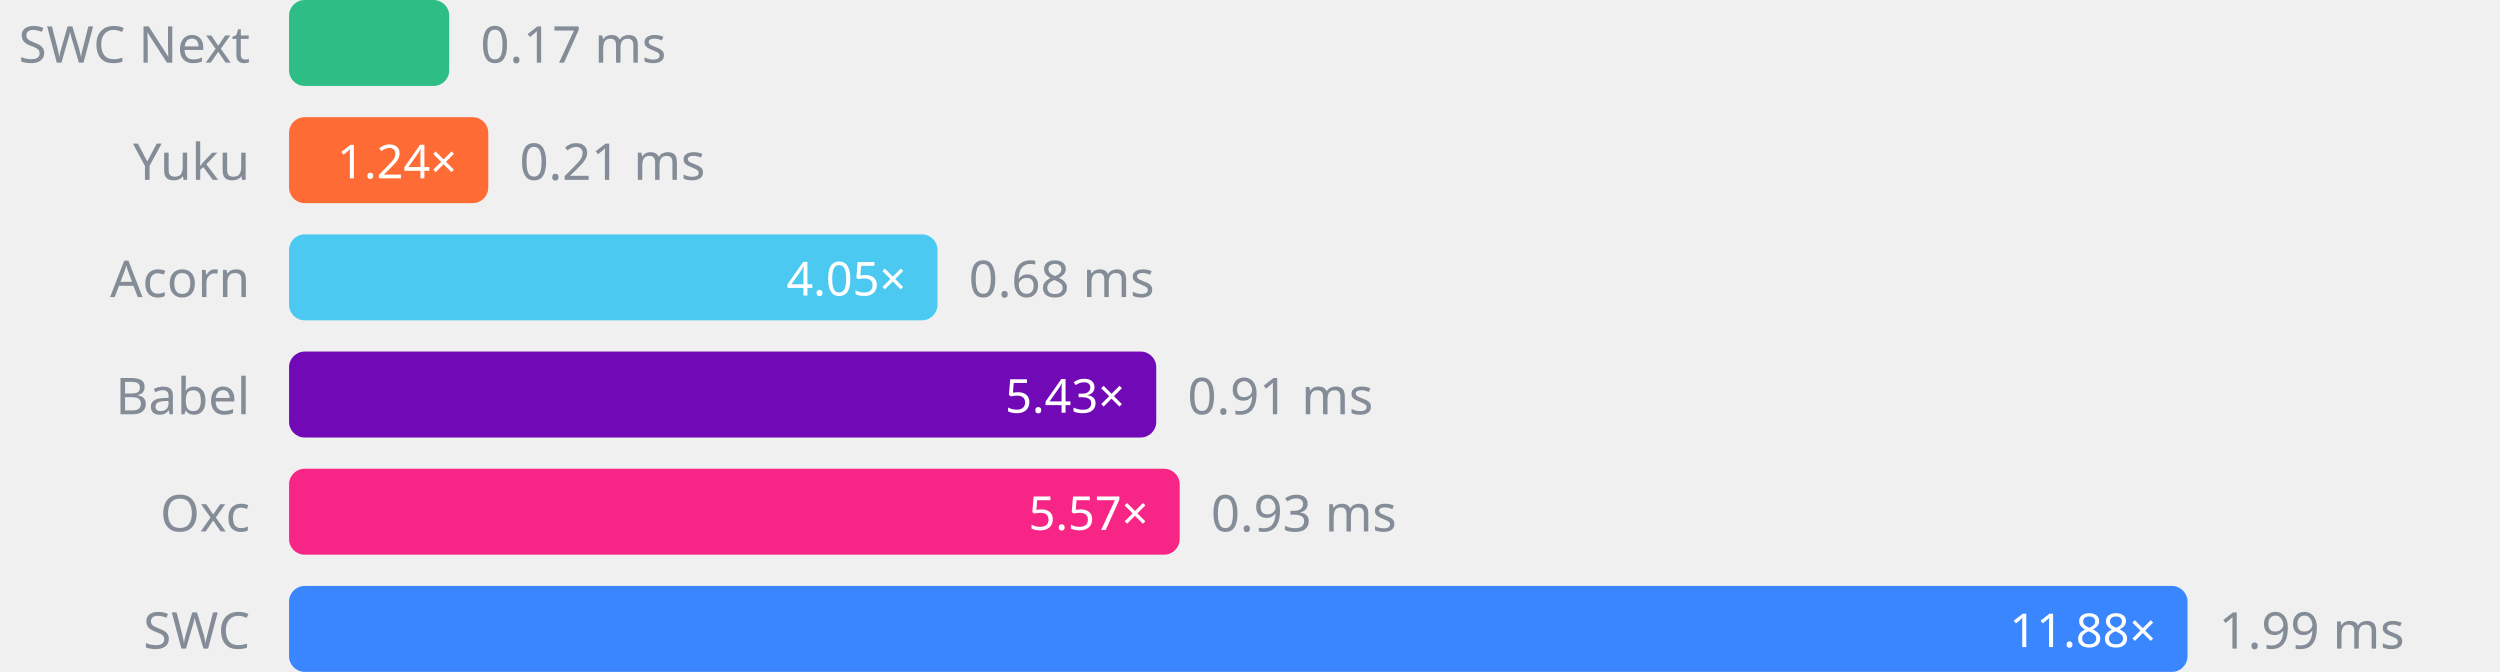
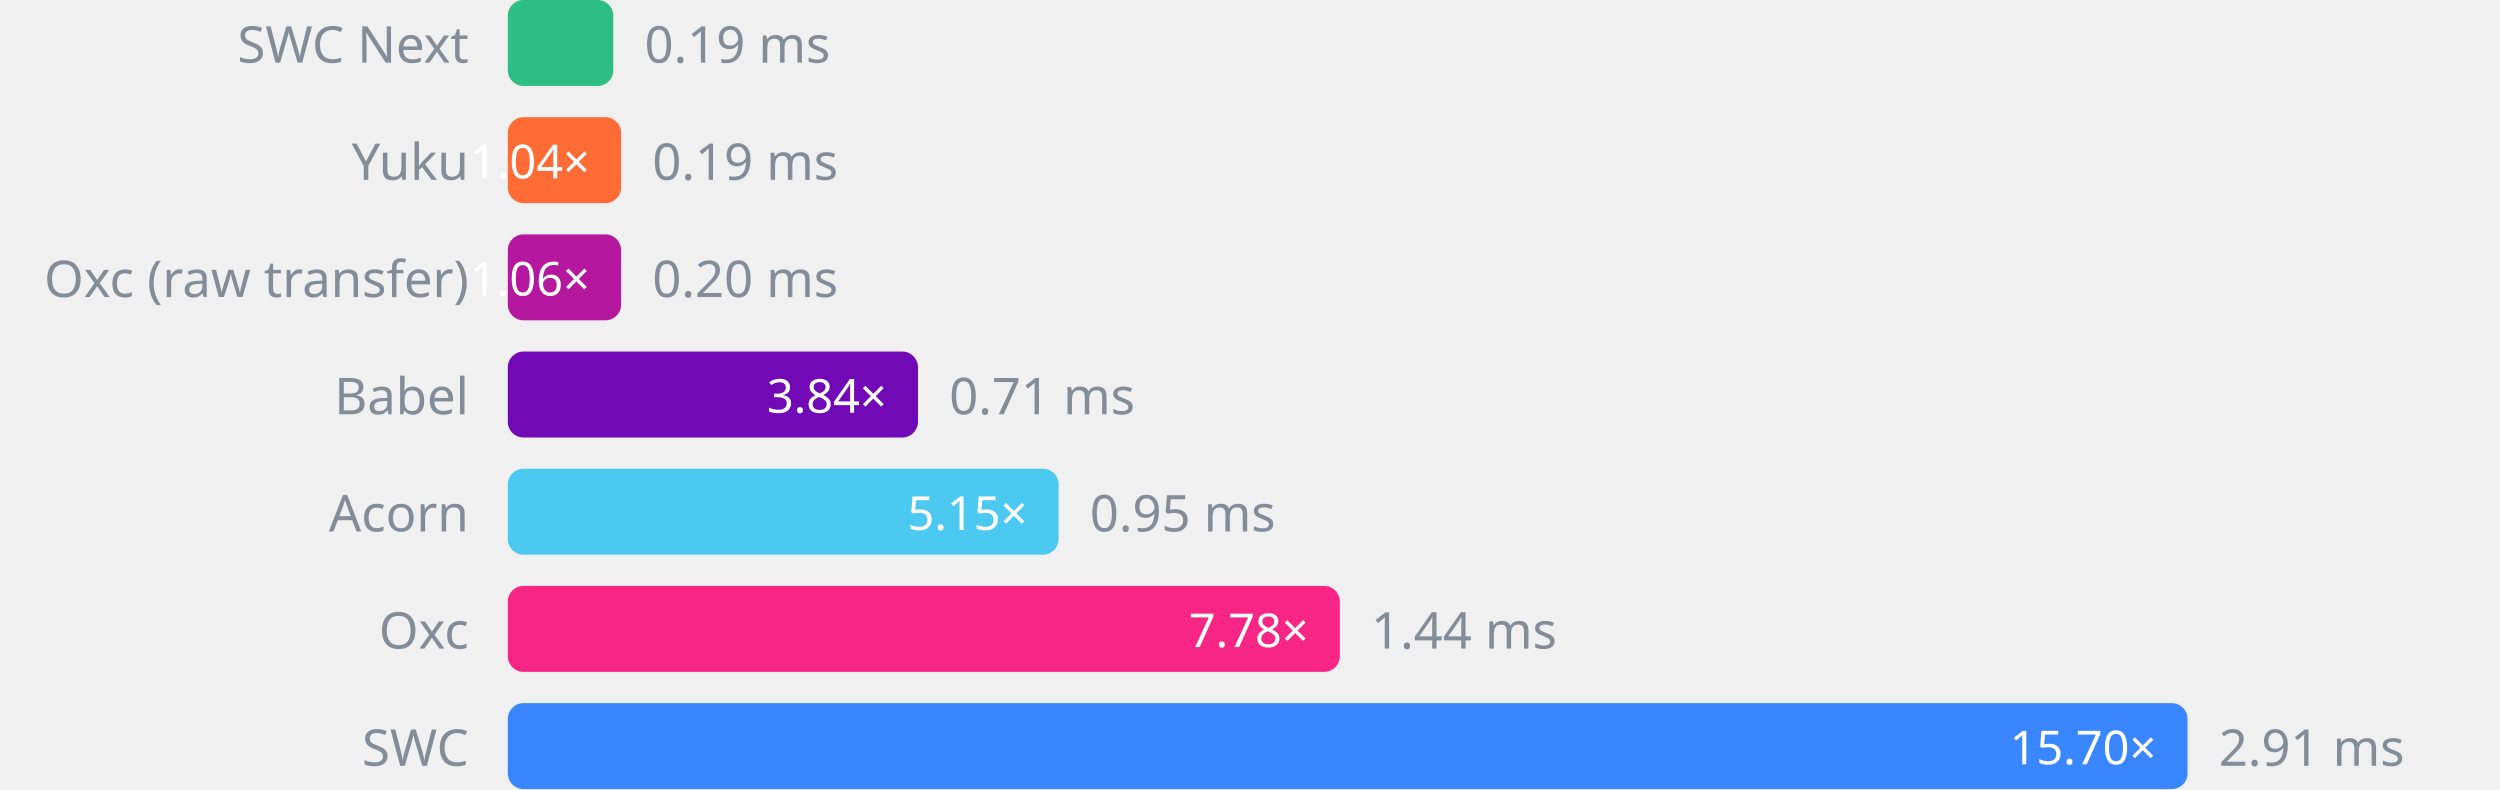
- <svg xmlns="http://www.w3.org/2000/svg" width="640" height="172" viewBox="0 0 640 172">
+ <svg xmlns="http://www.w3.org/2000/svg" width="640" height="202" viewBox="0 0 640 202">
  <style>
    text { font: 13px -apple-system, BlinkMacSystemFont, "Segoe UI", "Noto Sans", Helvetica, Arial, sans-serif; fill: #848d97; dominant-baseline: central; font-variant-numeric: tabular-nums }
    .ratio { font-size: 12px; fill: #fff }
  </style>
-   <text x="64" y="11" text-anchor="end">SWC Next</text>
-   <rect x="74" y="0" width="41" height="22" rx="4" fill="#2DBD85" />
-   <text x="123" y="11">0.17 ms</text>
-   <text x="64" y="41" text-anchor="end">Yuku</text>
-   <rect x="74" y="30" width="51" height="22" rx="4" fill="#FF6B35" />
-   <text x="133" y="41">0.21 ms</text>
-   <text class="ratio" x="117" y="41" text-anchor="end">1.24×</text>
-   <text x="64" y="71" text-anchor="end">Acorn</text>
-   <rect x="74" y="60" width="166" height="22" rx="4" fill="#4CC9F0" />
-   <text x="248" y="71">0.68 ms</text>
-   <text class="ratio" x="232" y="71" text-anchor="end">4.05×</text>
-   <text x="64" y="101" text-anchor="end">Babel</text>
-   <rect x="74" y="90" width="222" height="22" rx="4" fill="#7209B7" />
-   <text x="304" y="101">0.91 ms</text>
-   <text class="ratio" x="288" y="101" text-anchor="end">5.43×</text>
-   <text x="64" y="131" text-anchor="end">Oxc</text>
-   <rect x="74" y="120" width="228" height="22" rx="4" fill="#F72585" />
-   <text x="310" y="131">0.93 ms</text>
-   <text class="ratio" x="294" y="131" text-anchor="end">5.57×</text>
-   <text x="64" y="161" text-anchor="end">SWC</text>
-   <rect x="74" y="150" width="486" height="22" rx="4" fill="#3A86FF" />
-   <text x="568" y="161">1.99 ms</text>
-   <text class="ratio" x="552" y="161" text-anchor="end">11.88×</text>
+   <text x="120" y="11" text-anchor="end">SWC Next</text>
+   <rect x="130" y="0" width="27" height="22" rx="4" fill="#2DBD85" />
+   <text x="165" y="11">0.19 ms</text>
+   <text x="120" y="41" text-anchor="end">Yuku</text>
+   <rect x="130" y="30" width="29" height="22" rx="4" fill="#FF6B35" />
+   <text x="167" y="41">0.19 ms</text>
+   <text class="ratio" x="151" y="41" text-anchor="end">1.04×</text>
+   <text x="120" y="71" text-anchor="end">Oxc (raw transfer)</text>
+   <rect x="130" y="60" width="29" height="22" rx="4" fill="#B5179E" />
+   <text x="167" y="71">0.20 ms</text>
+   <text class="ratio" x="151" y="71" text-anchor="end">1.06×</text>
+   <text x="120" y="101" text-anchor="end">Babel</text>
+   <rect x="130" y="90" width="105" height="22" rx="4" fill="#7209B7" />
+   <text x="243" y="101">0.71 ms</text>
+   <text class="ratio" x="227" y="101" text-anchor="end">3.84×</text>
+   <text x="120" y="131" text-anchor="end">Acorn</text>
+   <rect x="130" y="120" width="141" height="22" rx="4" fill="#4CC9F0" />
+   <text x="279" y="131">0.95 ms</text>
+   <text class="ratio" x="263" y="131" text-anchor="end">5.15×</text>
+   <text x="120" y="161" text-anchor="end">Oxc</text>
+   <rect x="130" y="150" width="213" height="22" rx="4" fill="#F72585" />
+   <text x="351" y="161">1.44 ms</text>
+   <text class="ratio" x="335" y="161" text-anchor="end">7.78×</text>
+   <text x="120" y="191" text-anchor="end">SWC</text>
+   <rect x="130" y="180" width="430" height="22" rx="4" fill="#3A86FF" />
+   <text x="568" y="191">2.91 ms</text>
+   <text class="ratio" x="552" y="191" text-anchor="end">15.70×</text>
</svg>
